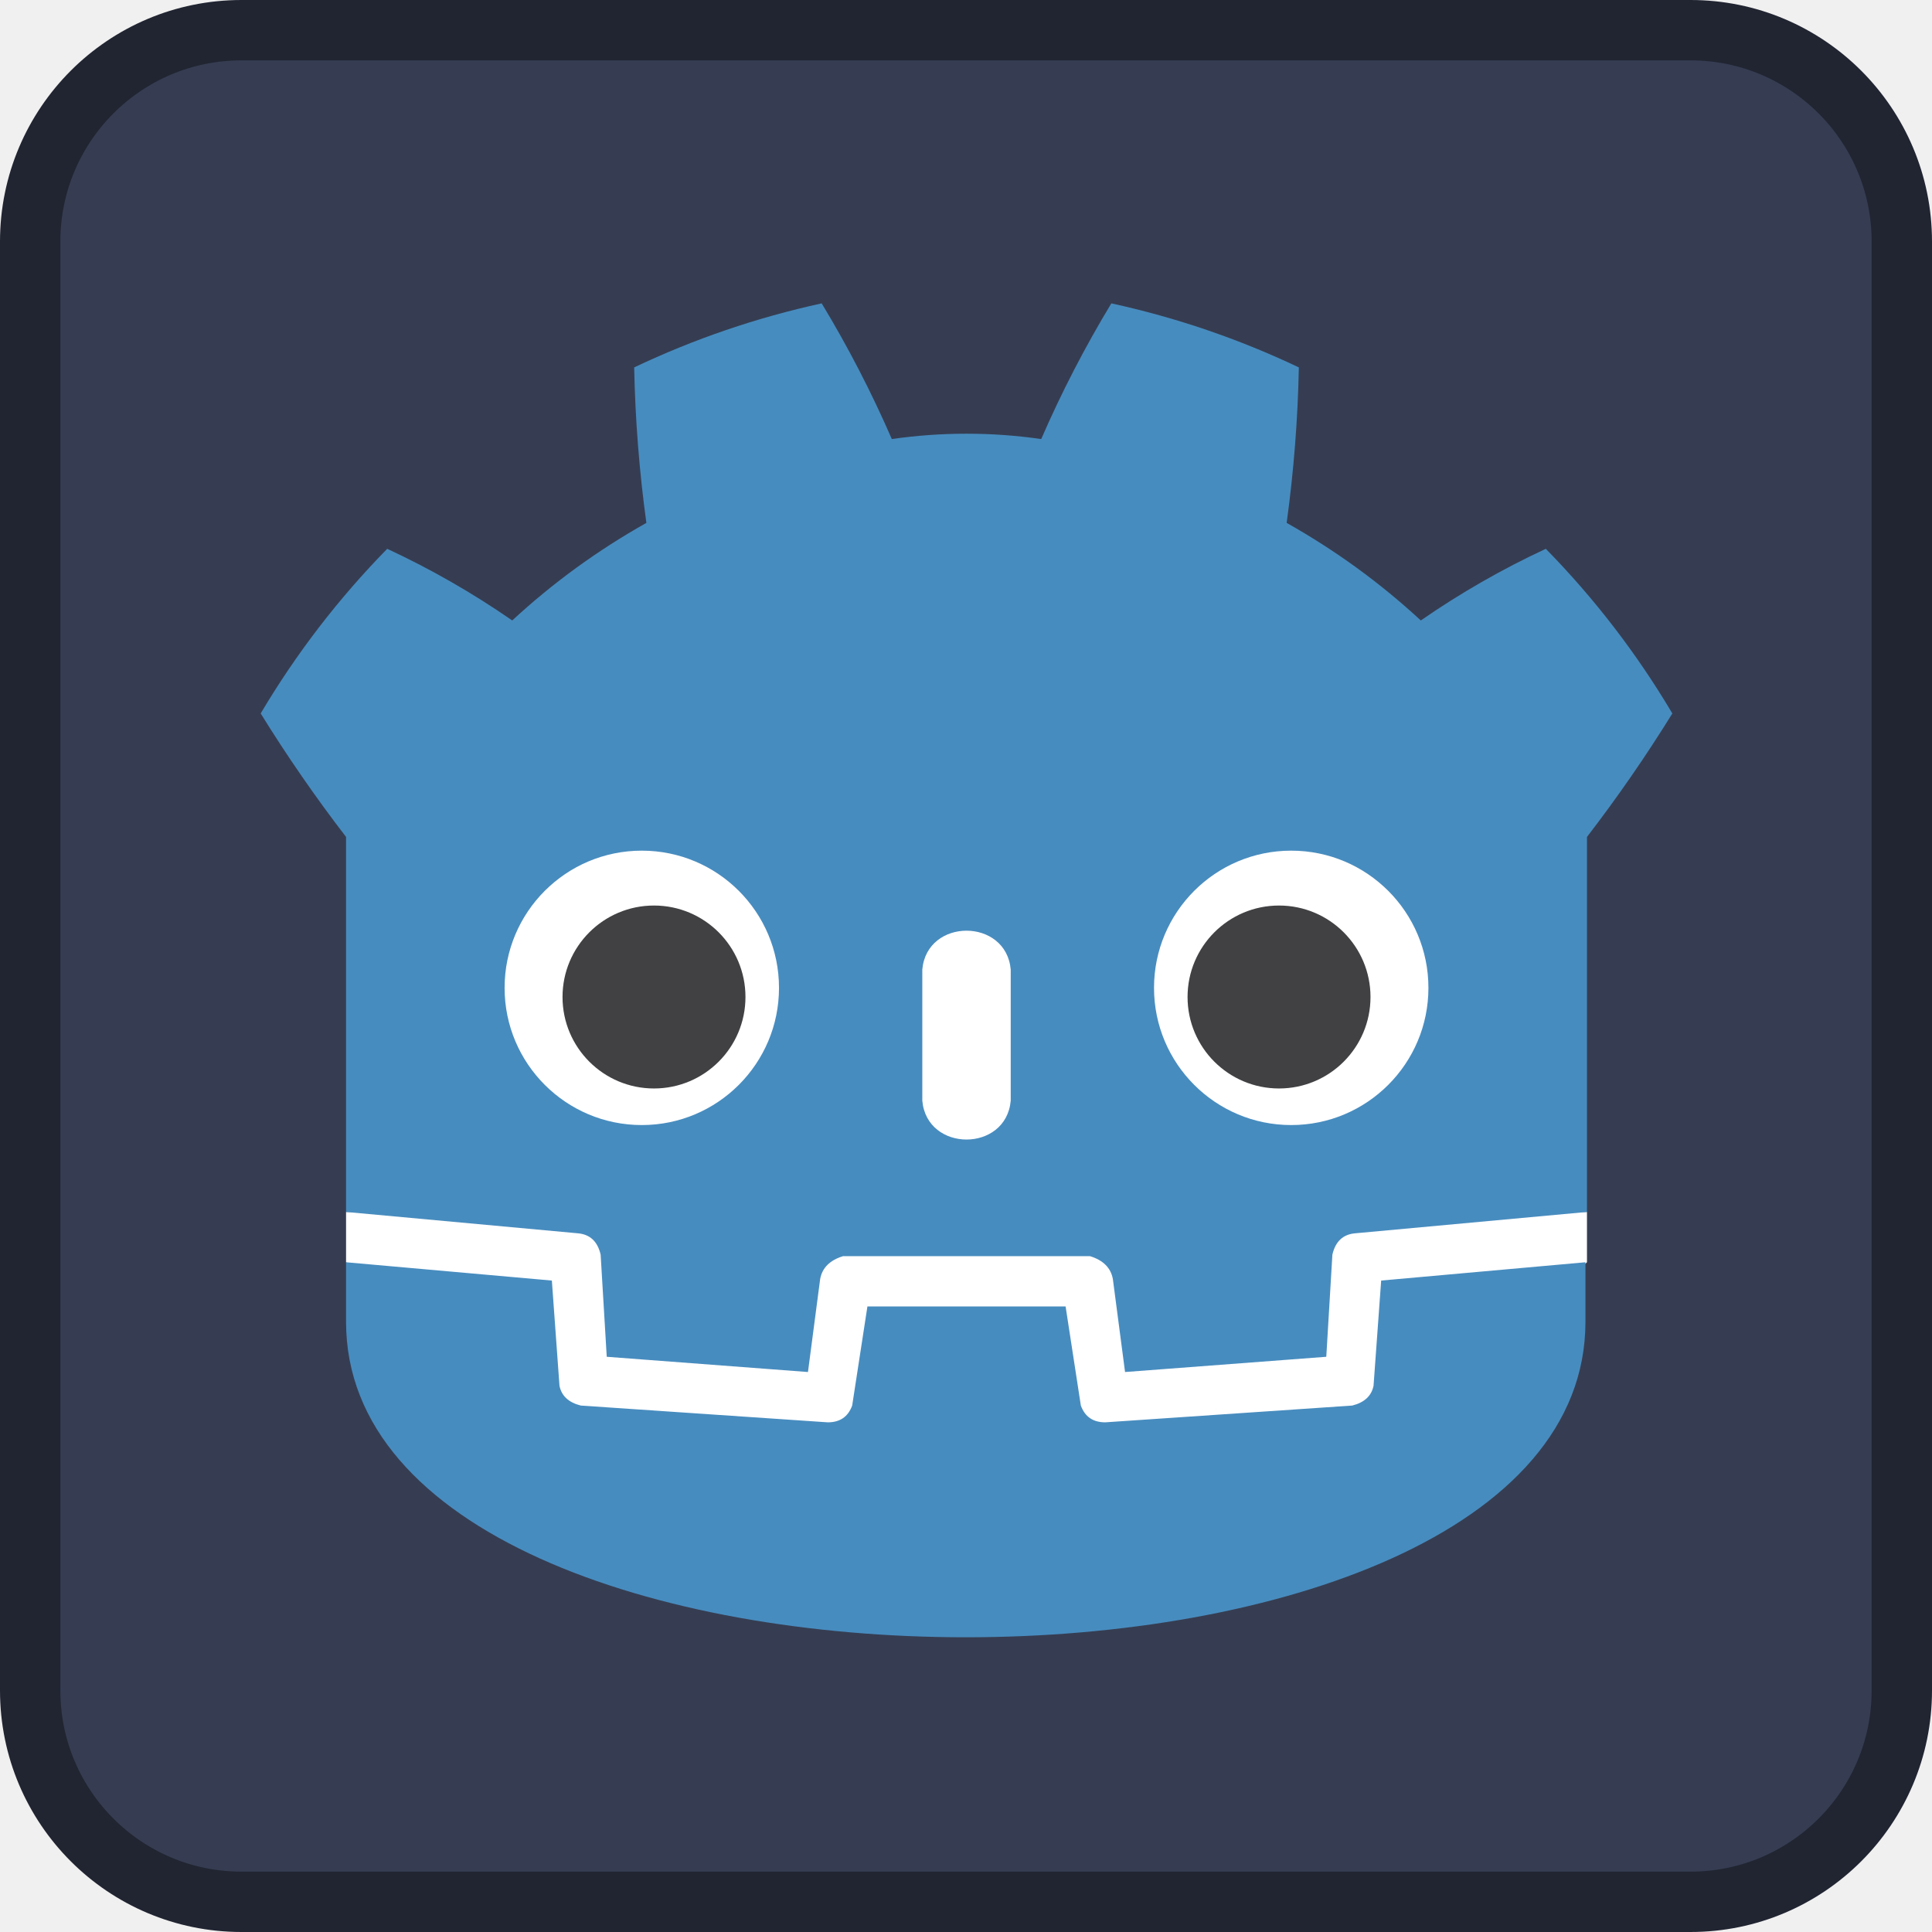
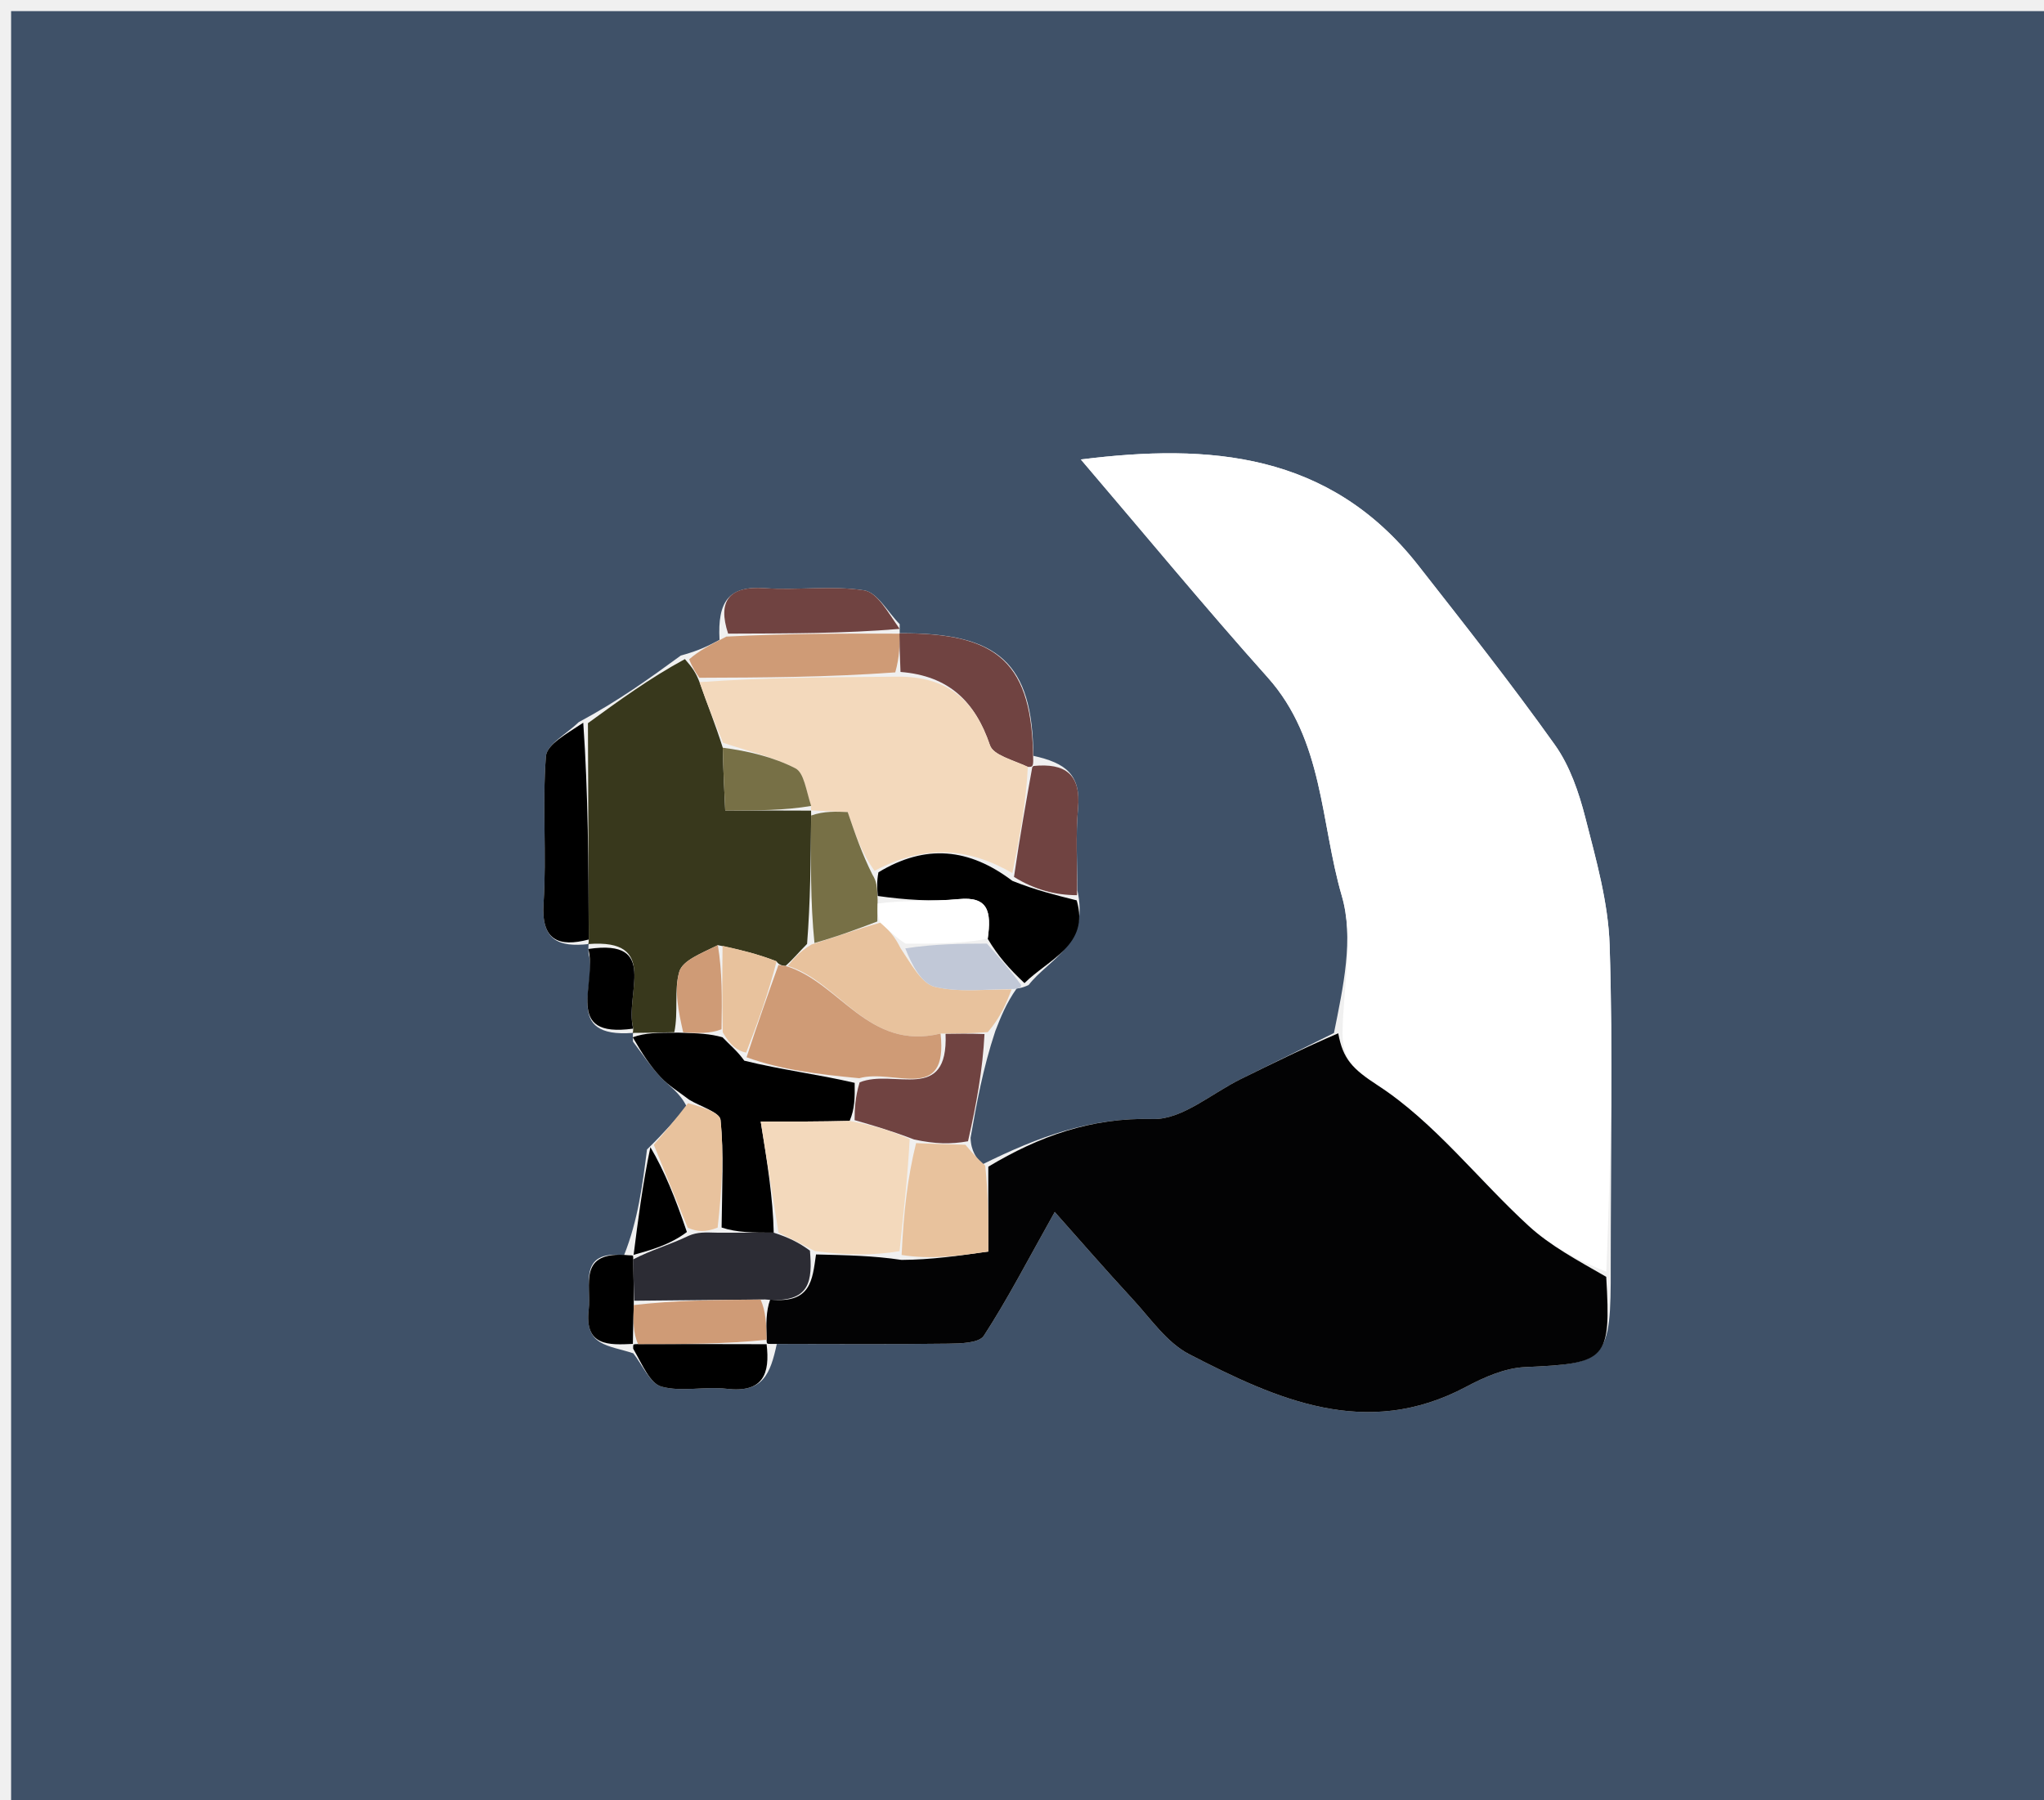
- <svg xmlns="http://www.w3.org/2000/svg" height="128" width="128">
-   <rect x="2" y="2" width="124" height="124" rx="14" fill="#363d52" stroke="#212532" stroke-width="4" />
-   <g transform="scale(.101) translate(122 122)">
-     <g fill="#fff">
-       <path d="M105 673v33q407 354 814 0v-33z" />
-       <path fill="#478cbf" d="m105 673 152 14q12 1 15 14l4 67 132 10 8-61q2-11 15-15h162q13 4 15 15l8 61 132-10 4-67q3-13 15-14l152-14V427q30-39 56-81-35-59-83-108-43 20-82 47-40-37-88-64 7-51 8-102-59-28-123-42-26 43-46 89-49-7-98 0-20-46-46-89-64 14-123 42 1 51 8 102-48 27-88 64-39-27-82-47-48 49-83 108 26 42 56 81zm0 33v39c0 276 813 276 813 0v-39l-134 12-5 69q-2 10-14 13l-162 11q-12 0-16-11l-10-65H447l-10 65q-4 11-16 11l-162-11q-12-3-14-13l-5-69z" />
-       <path d="M483 600c3 34 55 34 58 0v-86c-3-34-55-34-58 0z" />
-       <circle cx="725" cy="526" r="90" />
-       <circle cx="299" cy="526" r="90" />
-     </g>
-     <g fill="#414042">
-       <circle cx="307" cy="532" r="60" />
-       <circle cx="717" cy="532" r="60" />
-     </g>
-   </g>
+ <svg xmlns="http://www.w3.org/2000/svg" version="1.1" id="Layer_1" x="0px" y="0px" width="100%" viewBox="0 0 184 162" enable-background="new 0 0 184 162" xml:space="preserve">
+   <path fill="#3F5168" opacity="1" stroke="none" d=" M91,163   C60.667,163 30.833,163 1,163   C1,109 1,55 1,1   C62.333,1 123.667,1 185,1   C185,55 185,109 185,163   C153.833,163 122.667,163 91,163  M56.18,113.01   C51.933,112.572 53.255,115.728 52.996,117.902   C52.6,121.225 54.793,121.106 57.006,121.848   C57.842,122.894 58.508,124.563 59.553,124.849   C61.375,125.347 63.453,124.81 65.384,125.04   C68.696,125.434 69.338,123.713 69.929,121.006   C75.072,121.008 80.215,121.048 85.357,120.98   C86.46,120.966 88.132,120.933 88.562,120.271   C90.684,117.007 92.476,113.529 94.948,109.121   C97.022,111.45 99.451,114.253 101.966,116.975   C103.578,118.719 105.037,120.889 107.05,121.928   C114.926,125.993 122.971,129.664 131.988,124.86   C133.615,123.993 135.485,123.171 137.276,123.091   C144.649,122.764 145.03,122.478 144.997,114.013   C144.998,104.373 145.205,94.727 144.898,85.097   C144.776,81.253 143.679,77.404 142.716,73.636   C142.131,71.352 141.318,68.959 139.971,67.068   C136.047,61.559 131.849,56.241 127.676,50.913   C119.687,40.713 108.851,39.916 97.298,41.37   C103.024,48.075 108.444,54.648 114.117,60.996   C119.16,66.639 118.86,74.051 120.789,80.663   C121.901,84.476 120.902,88.905 120.083,93.01   C117.302,94.386 114.526,95.77 111.739,97.134   C109.095,98.428 106.411,100.822 103.798,100.752   C98.217,100.601 93.532,102.315 88.409,104.851   C87.908,104.258 87.408,103.665 87.37,102.443   C87.916,99.351 88.463,96.258 89.6,92.824   C90.089,91.578 90.577,90.332 91.516,89.005   C91.516,89.005 91.972,88.989 92.597,88.687   C94.4,86.351 98.11,85.099 96.977,80.136   C96.984,77.691 96.819,75.23 97.042,72.805   C97.328,69.695 95.884,68.688 93.023,68.052   C92.954,59.717 89.933,56.957 80.995,57.016   C80.995,57.016 80.985,57.053 80.99,56.197   C79.927,55.133 78.977,53.334 77.78,53.151   C74.852,52.703 71.799,53.164 68.817,52.957   C65.617,52.736 64.581,54.124 64.771,57.612   C63.864,58.094 62.958,58.576 61.286,59.024   C58.5,61.054 55.713,63.084 52.081,65.03   C51.055,66.049 49.228,67.007 49.144,68.099   C48.804,72.494 49.22,76.945 48.93,81.347   C48.712,84.666 50.293,85.305 53.002,84.998   C53.002,84.998 52.936,85.001 52.983,85.886   C53.79,88.576 50.607,93.498 57.002,92.998   C57.002,92.998 56.936,93.001 56.984,93.789   C57.812,94.87 58.563,96.023 59.493,97.006   C60.23,97.786 61.187,98.357 61.814,99.632   C60.828,100.779 59.842,101.926 58.242,103.5   C57.839,106.677 57.435,109.854 56.18,113.01  z" />
+   <path fill="#FFFFFF" opacity="1" stroke="none" d=" M120.853,93.057   C120.902,88.905 121.901,84.476 120.789,80.663   C118.86,74.051 119.16,66.639 114.117,60.996   C108.444,54.648 103.024,48.075 97.298,41.37   C108.851,39.916 119.687,40.713 127.676,50.913   C131.849,56.241 136.047,61.559 139.971,67.068   C141.318,68.959 142.131,71.352 142.716,73.636   C143.679,77.404 144.776,81.253 144.898,85.097   C145.205,94.727 144.998,104.373 144.601,114.498   C141.996,113.466 139.576,112.18 137.62,110.387   C133.038,106.188 129.134,101.047 124.023,97.722   C121.743,96.238 120.889,95.353 120.853,93.057  z" />
+   <path fill="#030304" opacity="1" stroke="none" d=" M120.468,93.034   C120.889,95.353 121.743,96.238 124.023,97.722   C129.134,101.047 133.038,106.188 137.62,110.387   C139.576,112.18 141.996,113.466 144.592,114.963   C145.03,122.478 144.649,122.764 137.276,123.091   C135.485,123.171 133.615,123.993 131.988,124.86   C122.971,129.664 114.926,125.993 107.05,121.928   C105.037,120.889 103.578,118.719 101.966,116.975   C99.451,114.253 97.022,111.45 94.948,109.121   C92.476,113.529 90.684,117.007 88.562,120.271   C88.132,120.933 86.46,120.966 85.357,120.98   C80.215,121.048 75.072,121.008 69.473,121.003   C69.016,121 69.024,121.028 69.01,120.627   C68.972,119.158 68.948,118.09 69.331,117.01   C73.032,117.398 73.125,115.233 73.458,112.946   C76.255,113.02 78.611,113.056 81.152,113.439   C83.825,113.426 86.312,113.067 88.967,112.684   C88.967,109.974 88.967,107.51 88.967,105.045   C93.532,102.315 98.217,100.601 103.798,100.752   C106.411,100.822 109.095,98.428 111.739,97.134   C114.526,95.77 117.302,94.386 120.468,93.034  z" />
+   <path fill="#38381C" opacity="1" stroke="none" d=" M52.926,65.113   C55.713,63.084 58.5,61.054 61.655,59.343   C62.333,60.116 62.642,60.57 62.972,61.418   C63.693,63.501 64.393,65.19 65.063,67.322   C65.11,69.356 65.186,70.948 65.284,72.974   C68.149,72.974 70.591,72.974 73.017,72.987   C73,73 73.026,72.967 73.018,73.428   C72.98,77.545 72.951,81.2 72.653,84.988   C71.898,85.738 71.413,86.355 70.712,86.969   C70.498,86.966 70.077,86.879 69.907,86.558   C68.173,85.877 66.609,85.518 64.621,85.098   C63.134,85.841 61.45,86.464 61.15,87.491   C60.663,89.158 61.082,91.09 60.702,92.939   C59.169,92.979 58.052,92.99 56.936,93.001   C56.936,93.001 57.002,92.998 57.001,92.583   C56.206,89.461 59.4,84.493 52.936,85.001   C52.936,85.001 53.002,84.998 53.001,84.557   C52.975,77.782 52.951,71.448 52.926,65.113  z" />
+   <path fill="#000000" opacity="1" stroke="none" d=" M56.96,93.395   C58.052,92.99 59.169,92.979 61.082,92.977   C62.897,93.031 63.914,93.075 65.038,93.393   C65.752,94.138 66.358,94.61 67.003,95.502   C70.329,96.323 73.616,96.724 76.937,97.497   C76.958,98.864 76.943,99.859 76.484,100.921   C73.785,100.986 71.532,100.986 68.48,100.986   C69.078,104.716 69.579,107.848 69.651,110.986   C67.789,110.988 66.357,110.984 64.958,110.523   C64.994,106.984 65.172,103.883 64.863,100.832   C64.793,100.14 63.031,99.62 62.047,99.021   C61.187,98.357 60.23,97.786 59.493,97.006   C58.563,96.023 57.812,94.87 56.96,93.395  z" />
+   <path fill="#E8C29D" opacity="1" stroke="none" d=" M70.927,86.972   C71.413,86.355 71.898,85.738 73.048,85.04   C75.467,84.295 77.222,83.631 79.254,83.074   C80.052,83.77 80.572,84.359 81.065,85.37   C82.071,86.86 82.951,88.564 84.169,88.855   C86.361,89.379 88.756,89.056 91.066,89.087   C90.577,90.332 90.089,91.578 88.919,92.931   C87.199,93.054 86.159,93.07 84.668,93.059   C78.132,94.641 75.612,88.433 70.927,86.972  z" />
+   <path fill="#000000" opacity="1" stroke="none" d=" M96.923,81.066   C98.11,85.099 94.4,86.351 92.222,88.518   C90.845,87.219 89.842,86.088 88.914,84.524   C89.269,82.04 88.941,80.696 86.303,80.953   C83.898,81.187 81.454,81.019 79.014,80.671   C78.961,79.838 78.922,79.363 79.077,78.539   C83.34,75.965 87.236,76.364 91.132,79.31   C93.16,80.126 95.042,80.596 96.923,81.066  z" />
+   <path fill="#000000" opacity="1" stroke="none" d=" M52.504,65.072   C52.951,71.448 52.975,77.782 52.999,84.59   C50.293,85.305 48.712,84.666 48.93,81.347   C49.22,76.945 48.804,72.494 49.144,68.099   C49.228,67.007 51.055,66.049 52.504,65.072  z" />
+   <path fill="#E8C29D" opacity="1" stroke="none" d=" M88.688,104.948   C88.967,107.51 88.967,109.974 88.967,112.684   C86.312,113.067 83.825,113.426 81.163,112.994   C81.346,109.094 81.705,105.985 82.466,102.924   C84.214,103.005 85.561,103.038 86.907,103.071   C87.408,103.665 87.908,104.258 88.688,104.948  z" />
+   <path fill="#704341" opacity="1" stroke="none" d=" M87.139,102.757   C85.561,103.038 84.214,103.005 82.291,102.599   C80.12,101.77 78.524,101.312 76.929,100.855   C76.943,99.859 76.958,98.864 77.384,97.453   C80.488,96.185 85.376,99.406 85.119,93.087   C86.159,93.07 87.199,93.054 88.624,93.101   C88.463,96.258 87.916,99.351 87.139,102.757  z" />
+   <path fill="#704341" opacity="1" stroke="none" d=" M80.954,57.024   C89.933,56.957 92.954,59.717 93.009,68.528   C92.995,69.004 92.924,69.076 92.525,69.045   C91.088,68.39 89.417,67.98 89.119,67.105   C87.777,63.152 85.418,60.847 81.063,60.501   C81.002,59.086 80.978,58.055 80.954,57.024  z" />
+   <path fill="#CF9B76" opacity="1" stroke="none" d=" M80.975,57.02   C80.978,58.055 81.002,59.086 80.59,60.54   C74.42,60.984 68.686,61.004 62.951,61.025   C62.642,60.57 62.333,60.116 62.038,59.36   C62.958,58.576 63.864,58.094 65.387,57.317   C70.998,57.032 75.992,57.042 80.985,57.053   C80.985,57.053 80.995,57.016 80.975,57.02  z" />
+   <path fill="#704341" opacity="1" stroke="none" d=" M80.987,56.625   C75.992,57.042 70.998,57.032 65.546,57.051   C64.581,54.124 65.617,52.736 68.817,52.957   C71.799,53.164 74.852,52.703 77.78,53.151   C78.977,53.334 79.927,55.133 80.987,56.625  z" />
+   <path fill="#704341" opacity="1" stroke="none" d=" M96.95,80.601   C95.042,80.596 93.16,80.126 91.278,78.955   C91.826,75.195 92.375,72.136 92.924,69.076   C92.924,69.076 92.995,69.004 93.03,68.966   C95.884,68.688 97.328,69.695 97.042,72.805   C96.819,75.23 96.984,77.691 96.95,80.601  z" />
+   <path fill="#E8C29D" opacity="1" stroke="none" d=" M61.93,99.327   C63.031,99.62 64.793,100.14 64.863,100.832   C65.172,103.883 64.994,106.984 64.602,110.532   C63.501,110.958 62.79,110.919 61.912,110.545   C60.781,107.831 59.819,105.452 58.856,103.072   C59.842,101.926 60.828,100.779 61.93,99.327  z" />
+   <path fill="#000000" opacity="1" stroke="none" d=" M69.004,120.993   C69.338,123.713 68.696,125.434 65.384,125.04   C63.453,124.81 61.375,125.347 59.553,124.849   C58.508,124.563 57.842,122.894 56.998,121.429   C56.991,121.009 56.97,121.029 57.434,121.017   C61.606,121.012 65.315,121.02 69.024,121.028   C69.024,121.028 69.016,121 69.004,120.993  z" />
+   <path fill="#C1C8D7" opacity="1" stroke="none" d=" M88.84,84.958   C89.842,86.088 90.845,87.219 91.91,88.669   C91.972,88.989 91.516,89.005 91.291,89.046   C88.756,89.056 86.361,89.379 84.169,88.855   C82.951,88.564 82.071,86.86 81.493,85.389   C84.244,84.976 86.542,84.967 88.84,84.958  z" />
+   <path fill="#000000" opacity="1" stroke="none" d=" M58.549,103.286   C59.819,105.452 60.781,107.831 61.834,110.927   C60.277,112.091 58.63,112.537 56.996,112.996   C57.008,113.007 57.032,113.031 57.032,113.031   C57.435,109.854 57.839,106.677 58.549,103.286  z" />
+   <path fill="#000000" opacity="1" stroke="none" d=" M52.96,85.444   C59.4,84.493 56.206,89.461 56.999,92.616   C50.607,93.498 53.79,88.576 52.96,85.444  z" />
+   <path fill="#000000" opacity="1" stroke="none" d=" M57.001,120.999   C54.793,121.106 52.6,121.225 52.996,117.902   C53.255,115.728 51.933,112.572 56.606,113.021   C57.032,113.031 57.008,113.007 57.001,113.409   C57.026,114.912 57.058,116.013 57.051,117.505   C56.999,118.94 56.985,119.984 56.97,121.029   C56.97,121.029 56.991,121.009 57.001,120.999  z" />
+   <path fill="#F3D9BC" opacity="1" stroke="none" d=" M76.484,100.921   C78.524,101.312 80.12,101.77 81.889,102.551   C81.705,105.985 81.346,109.094 80.977,112.648   C78.611,113.056 76.255,113.02 73.351,112.644   C71.897,111.862 70.989,111.421 70.081,110.979   C69.579,107.848 69.078,104.716 68.48,100.986   C71.532,100.986 73.785,100.986 76.484,100.921  z" />
+   <path fill="#2C2C34" opacity="1" stroke="none" d=" M69.651,110.986   C70.989,111.421 71.897,111.862 72.911,112.605   C73.125,115.233 73.032,117.398 68.877,117.001   C64.373,117.041 60.731,117.078 57.089,117.114   C57.058,116.013 57.026,114.912 56.989,113.397   C58.63,112.537 60.277,112.091 62.002,111.262   C62.79,110.919 63.501,110.958 64.568,110.988   C66.357,110.984 67.789,110.988 69.651,110.986  z" />
+   <path fill="#CF9B76" opacity="1" stroke="none" d=" M57.051,117.505   C60.731,117.078 64.373,117.041 68.47,117.013   C68.948,118.09 68.972,119.158 69.01,120.627   C65.315,121.02 61.606,121.012 57.434,121.017   C56.985,119.984 56.999,118.94 57.051,117.505  z" />
+   <path fill="#F3D9BC" opacity="1" stroke="none" d=" M92.525,69.045   C92.375,72.136 91.826,75.195 91.131,78.609   C87.236,76.364 83.34,75.965 78.731,78.405   C77.587,76.854 76.984,75.088 76.31,73.117   C75.287,73.07 74.157,73.019 73.026,72.967   C73.026,72.967 73,73 73.003,72.578   C72.555,71.128 72.375,69.57 71.6,69.175   C69.569,68.139 67.279,67.61 65.093,66.879   C64.393,65.19 63.693,63.501 62.972,61.418   C68.686,61.004 74.42,60.984 80.628,60.925   C85.418,60.847 87.777,63.152 89.119,67.105   C89.417,67.98 91.088,68.39 92.525,69.045  z" />
+   <path fill="#CF9B76" opacity="1" stroke="none" d=" M84.668,93.059   C85.376,99.406 80.488,96.185 77.349,97.081   C73.616,96.724 70.329,96.323 67.205,95.194   C68.271,91.936 69.174,89.408 70.077,86.879   C70.077,86.879 70.498,86.966 70.712,86.969   C75.612,88.433 78.132,94.641 84.668,93.059  z" />
+   <path fill="#777046" opacity="1" stroke="none" d=" M73.018,73.428   C74.157,73.019 75.287,73.07 76.31,73.117   C76.984,75.088 77.587,76.854 78.537,78.754   C78.922,79.363 78.961,79.838 79.002,80.994   C78.994,82.106 78.985,82.536 78.977,82.967   C77.222,83.631 75.467,84.295 73.317,84.908   C72.951,81.2 72.98,77.545 73.018,73.428  z" />
+   <path fill="#E8C29D" opacity="1" stroke="none" d=" M69.907,86.558   C69.174,89.408 68.271,91.936 67.166,94.773   C66.358,94.61 65.752,94.138 65.06,92.948   C64.997,89.873 65.021,87.516 65.045,85.159   C66.609,85.518 68.173,85.877 69.907,86.558  z" />
+   <path fill="#777046" opacity="1" stroke="none" d=" M65.063,67.322   C67.279,67.61 69.569,68.139 71.6,69.175   C72.375,69.57 72.555,71.128 73.02,72.565   C70.591,72.974 68.149,72.974 65.284,72.974   C65.186,70.948 65.11,69.356 65.063,67.322  z" />
+   <path fill="#CF9B76" opacity="1" stroke="none" d=" M64.621,85.098   C65.021,87.516 64.997,89.873 64.952,92.675   C63.914,93.075 62.897,93.031 61.5,92.949   C61.082,91.09 60.663,89.158 61.15,87.491   C61.45,86.464 63.134,85.841 64.621,85.098  z" />
+   <path fill="#FFFFFF" opacity="1" stroke="none" d=" M79.254,83.074   C78.985,82.536 78.994,82.106 79.015,81.352   C81.454,81.019 83.898,81.187 86.303,80.953   C88.941,80.696 89.269,82.04 88.914,84.524   C86.542,84.967 84.244,84.976 81.519,84.966   C80.572,84.359 80.052,83.77 79.254,83.074  z" />
</svg>
